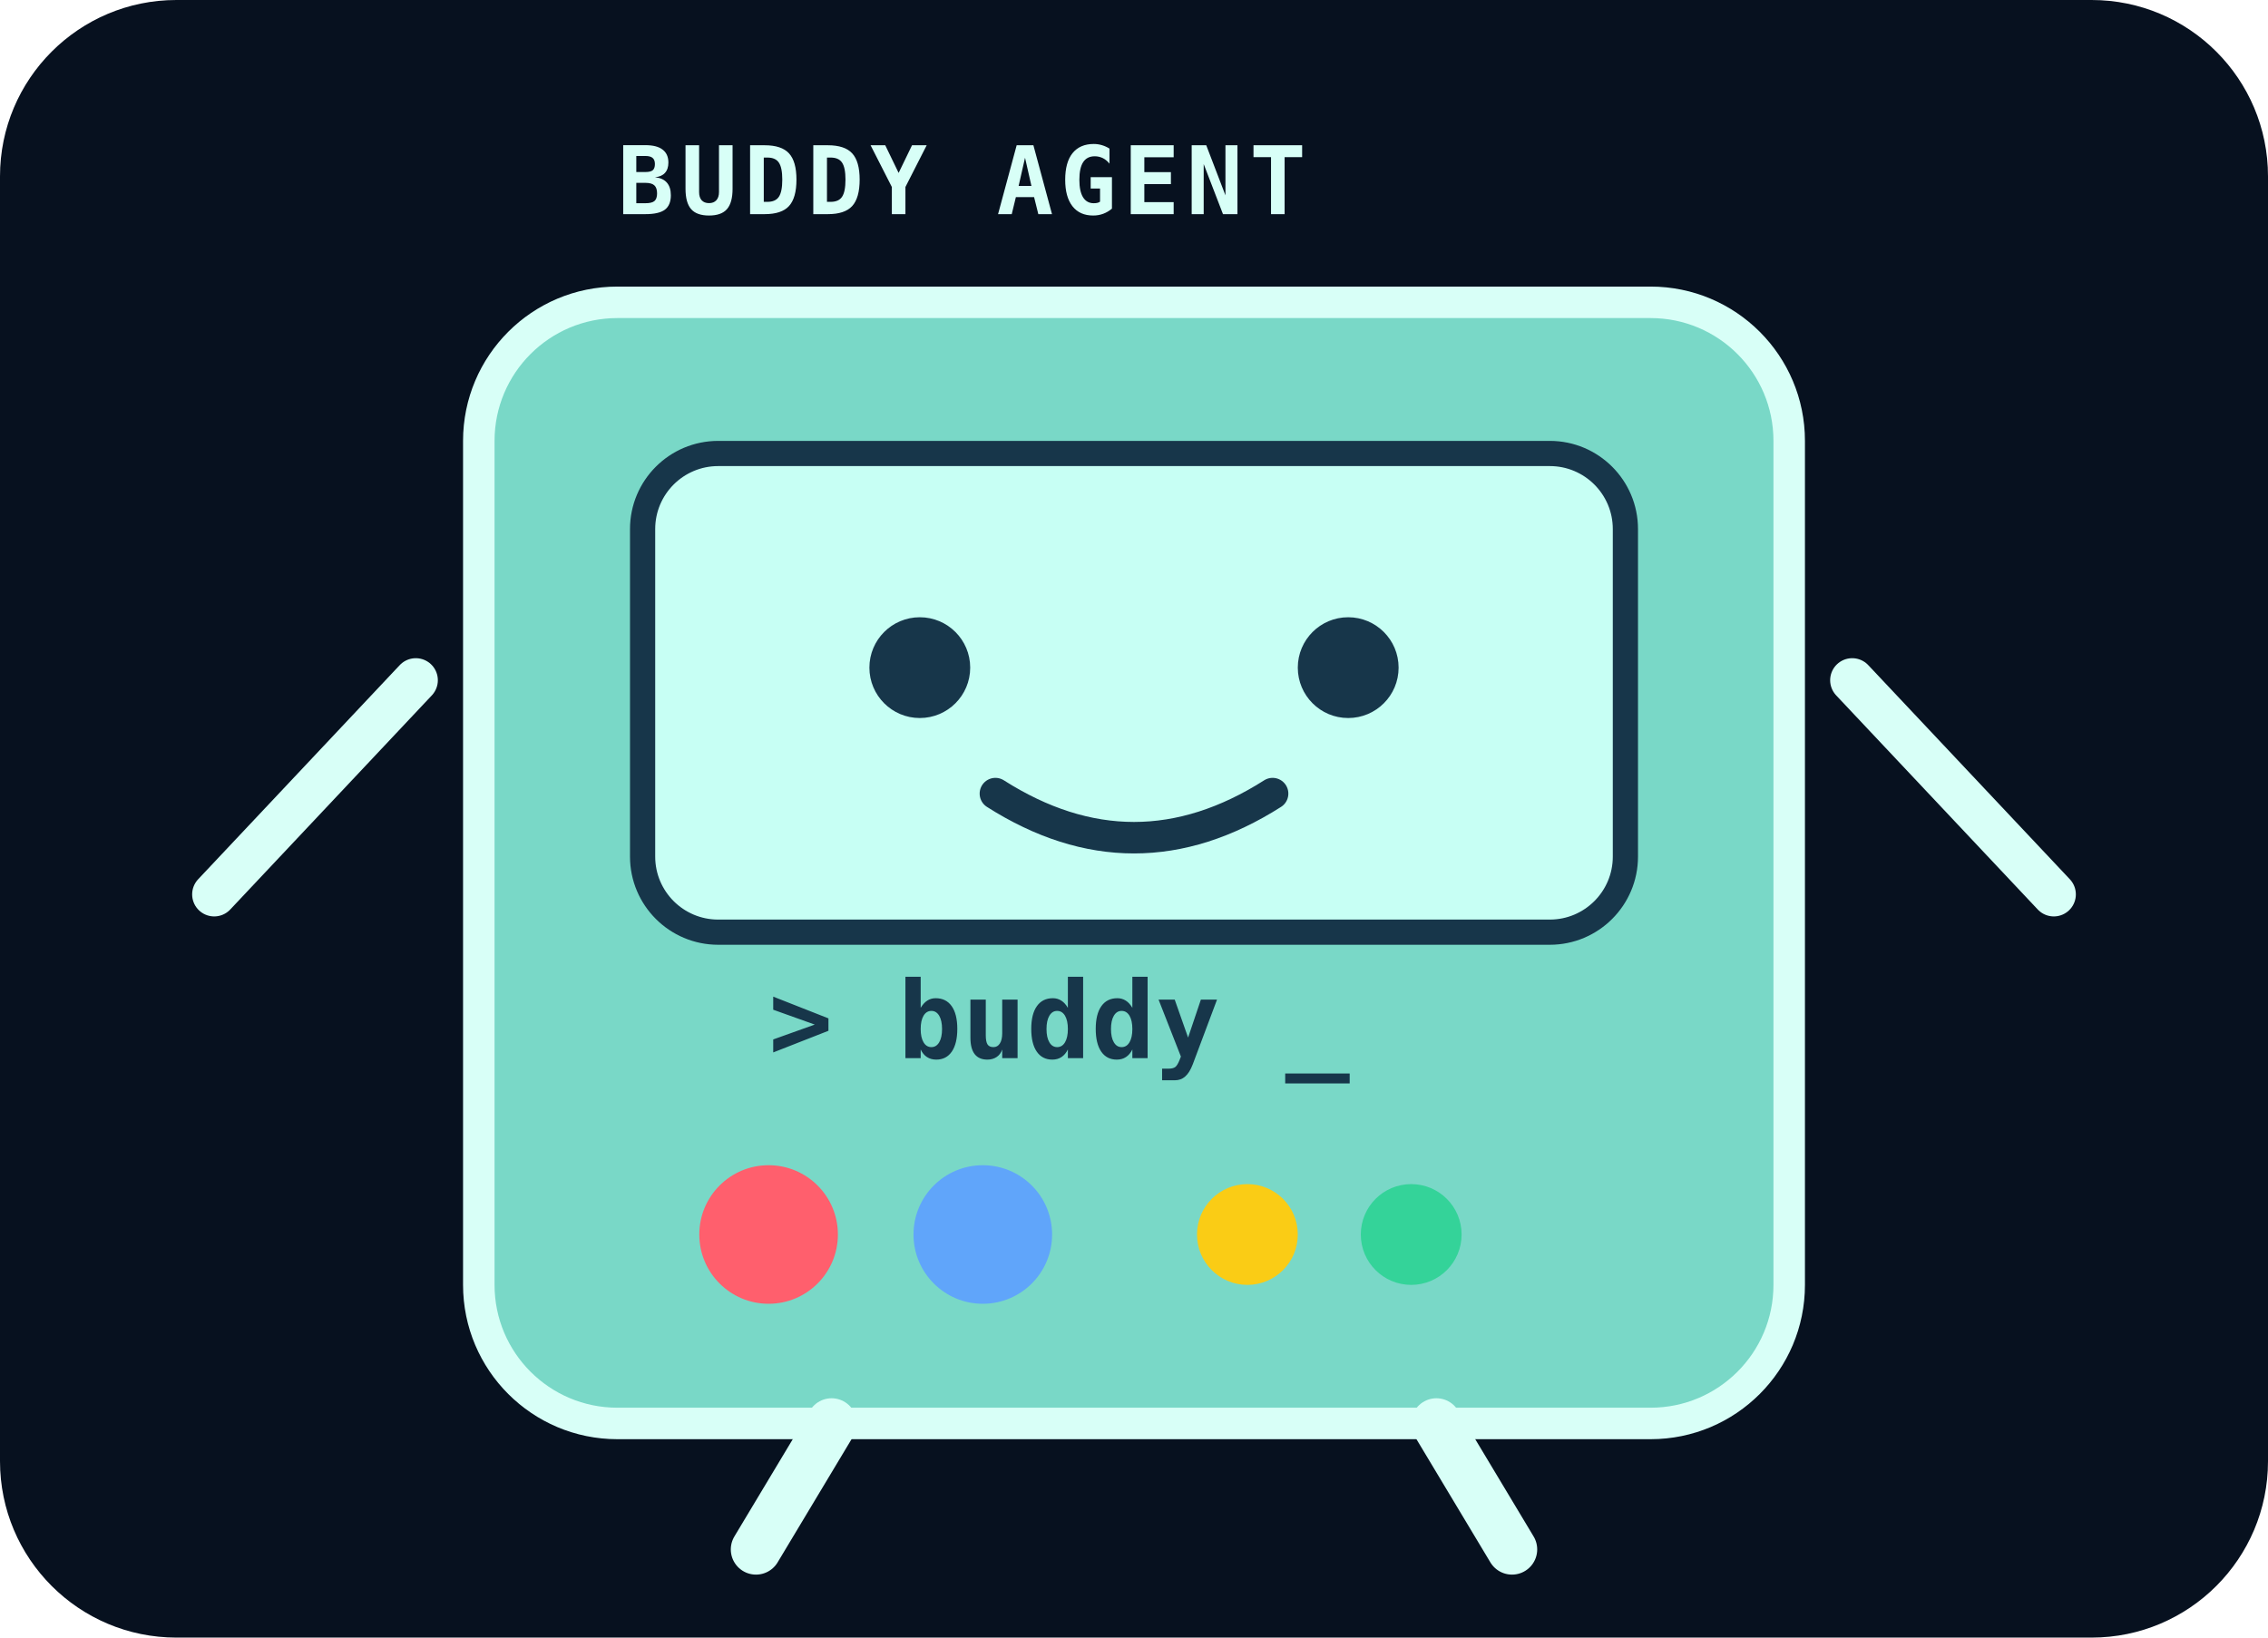
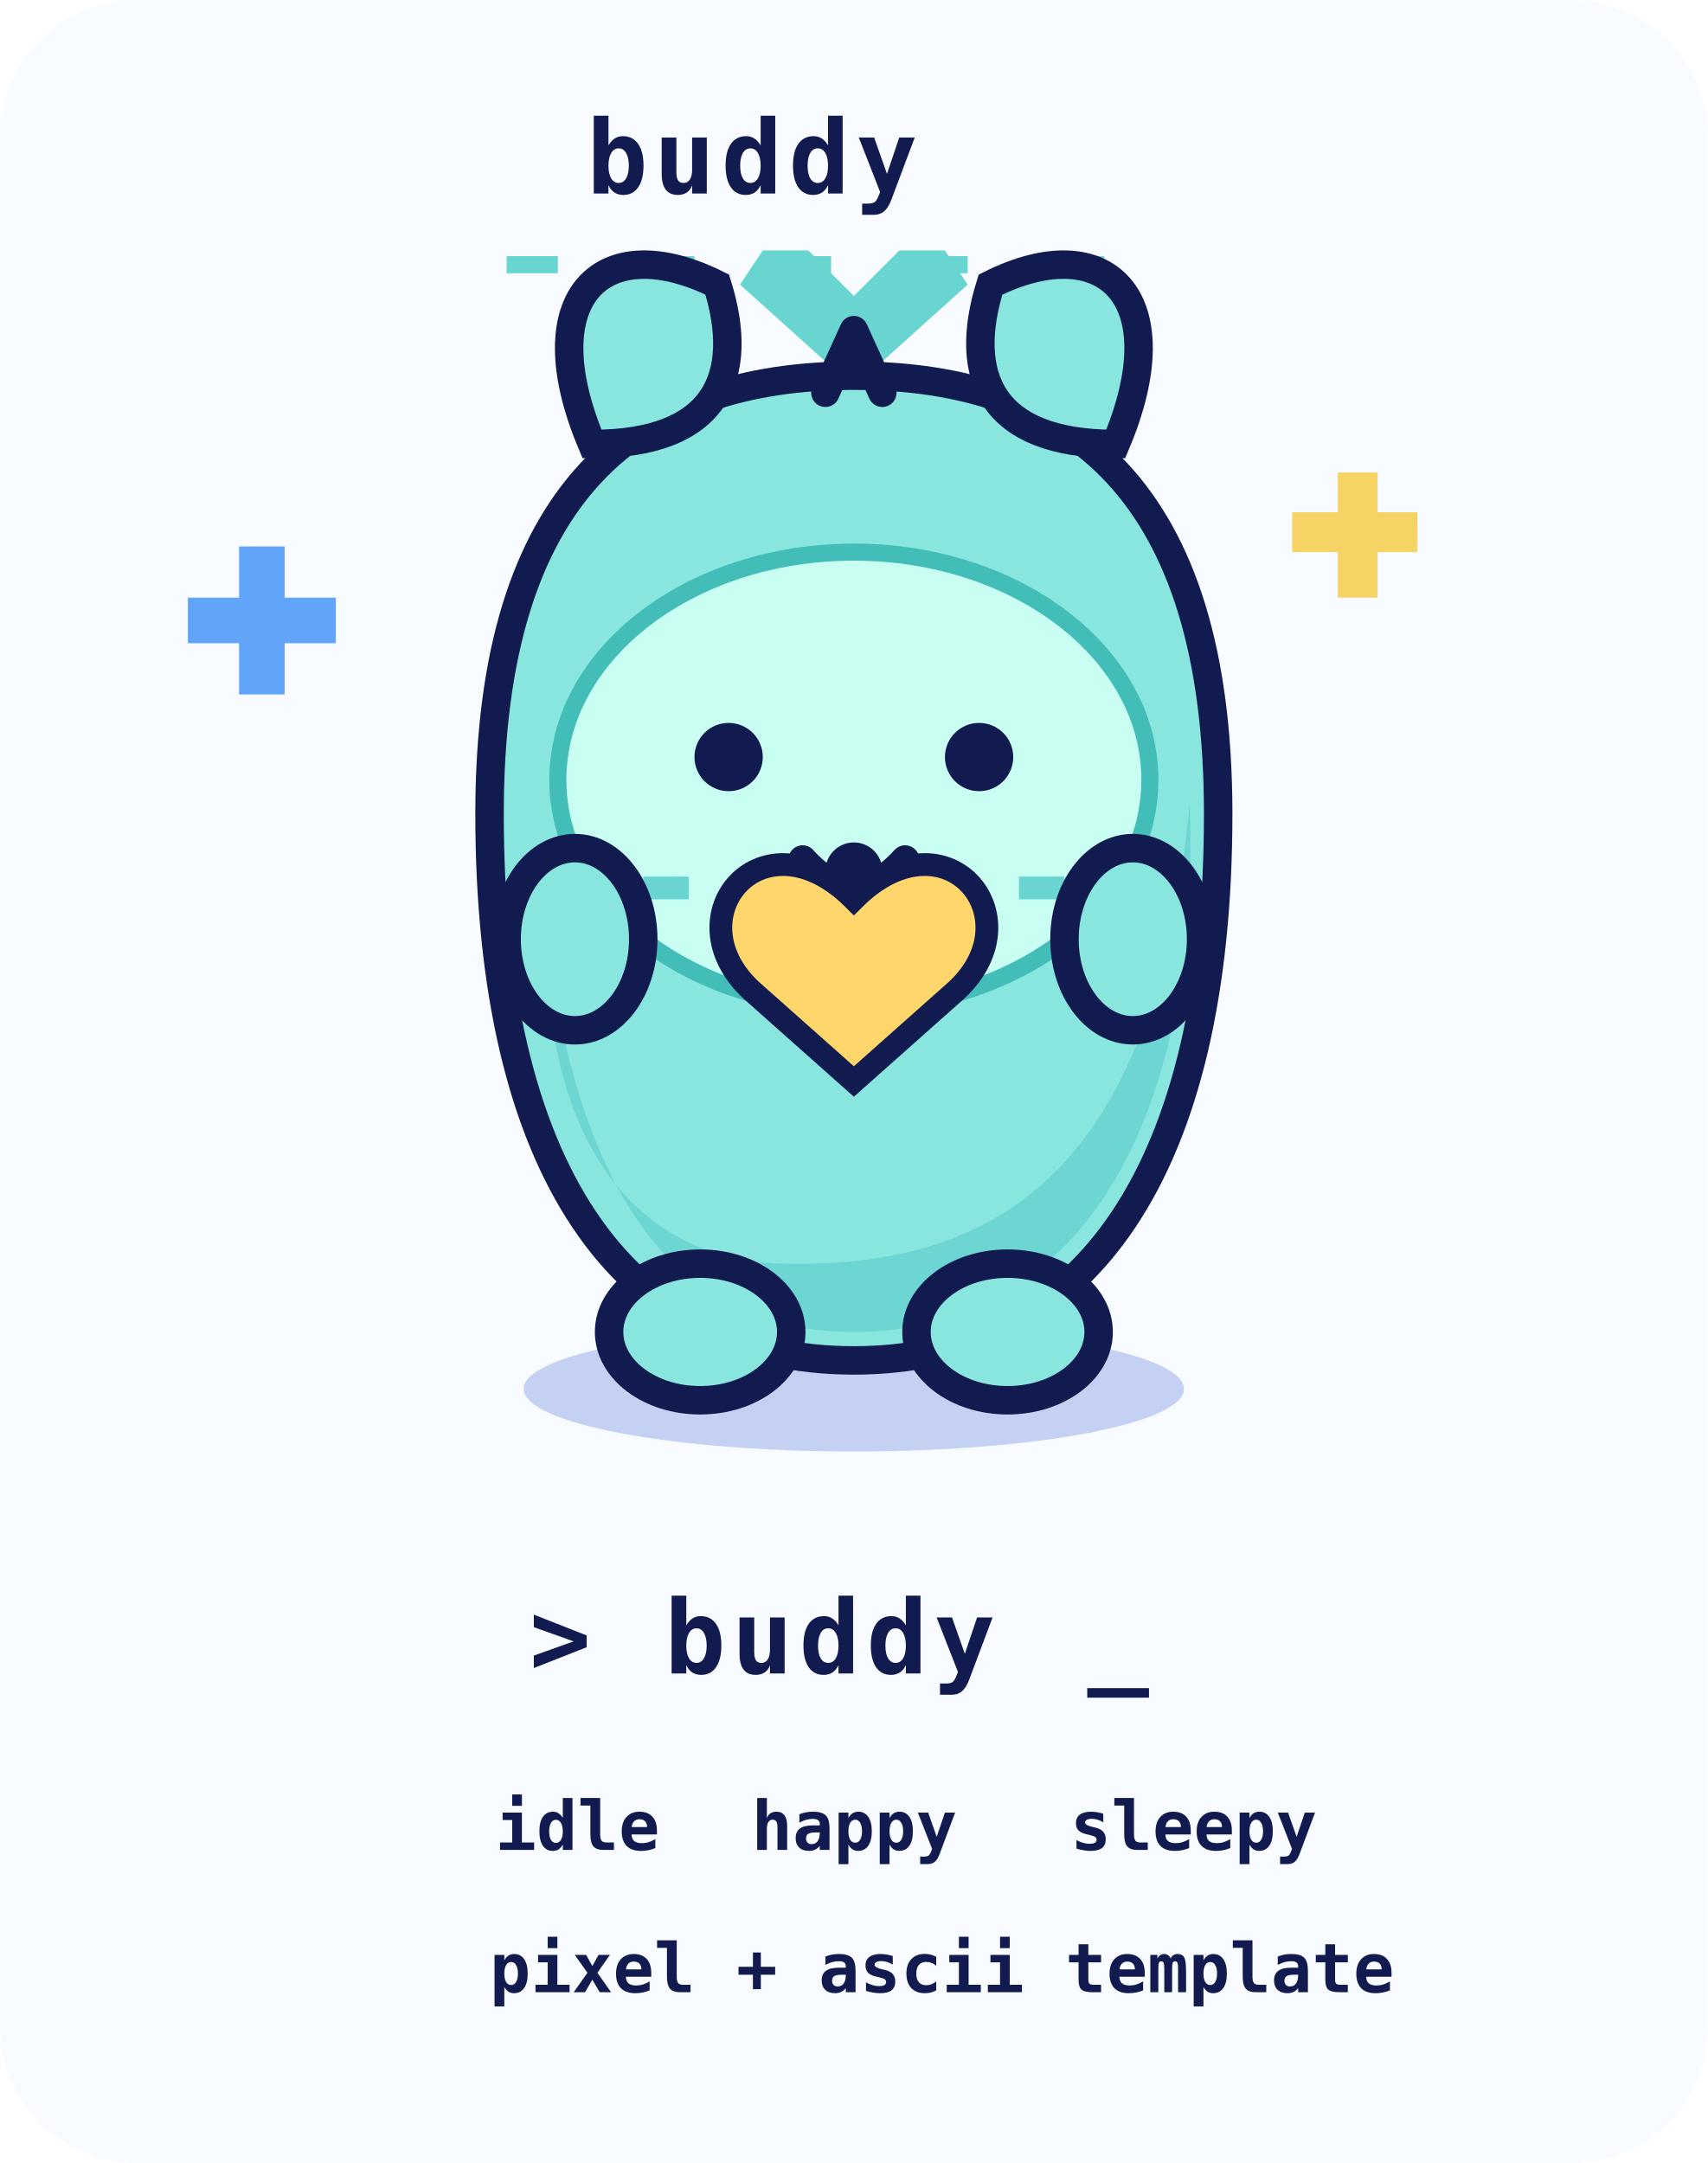
- <svg xmlns="http://www.w3.org/2000/svg" viewBox="0 0 360 260" role="img" aria-labelledby="title desc">
+ <svg xmlns="http://www.w3.org/2000/svg" viewBox="0 0 300 380" role="img" aria-labelledby="title desc">
  <style>
-     .bg { fill: #07111f; }
-     .body { fill: #79d8c7; stroke: #d8fff7; stroke-width: 5; }
-     .screen { fill: #c7fff4; stroke: #17364a; stroke-width: 4; }
-     .line { fill: #17364a; font: 700 17px ui-monospace, SFMono-Regular, Menlo, Consolas, monospace; }
-     .label { fill: #d8fff7; font: 700 15px ui-monospace, SFMono-Regular, Menlo, Consolas, monospace; letter-spacing: 1px; }
-     .button-red { fill: #ff5f6d; }
-     .button-blue { fill: #60a5fa; }
-     .button-yellow { fill: #facc15; }
-     .button-green { fill: #34d399; }
-     .leg { stroke: #d8fff7; stroke-width: 8; stroke-linecap: round; }
-     .arm { stroke: #d8fff7; stroke-width: 7; stroke-linecap: round; }
-     .eye { fill: #17364a; animation: blink 4s infinite; transform-origin: center; }
-     .status { animation: pulse 1.8s infinite ease-in-out; }
-     .cursor { animation: flicker 1s infinite; }
-     @keyframes blink { 0%, 88%, 100% { transform: scaleY(1); } 92%, 96% { transform: scaleY(0.12); } }
-     @keyframes pulse { 0%, 100% { opacity: .45; } 50% { opacity: 1; } }
-     @keyframes flicker { 0%, 48% { opacity: 1; } 49%, 100% { opacity: 0; } }
+     svg { max-width: 100%; height: auto; }
+     .bg { fill: #f8fbff; }
+     .ink { fill: #121b4f; }
+     .line { stroke: #121b4f; stroke-width: 5; stroke-linecap: round; stroke-linejoin: round; }
+     .shell { fill: #89e6df; stroke: #121b4f; stroke-width: 5; }
+     .face { fill: #c9fff2; stroke: #42bdb7; stroke-width: 3; }
+     .shade { fill: #55c8c7; opacity: .55; }
+     .heart { fill: #ffd66b; stroke: #121b4f; stroke-width: 4; }
+     .accent { fill: #69d5d0; }
+     .spark { fill: #60a5fa; animation: pulse 1.8s infinite ease-in-out; }
+     .spark2 { fill: #f6d365; animation: pulse 1.8s infinite ease-in-out .3s; }
+     .label { fill: #121b4f; font: 700 18px ui-monospace, SFMono-Regular, Menlo, Consolas, monospace; letter-spacing: 1px; }
+     .tiny { fill: #121b4f; font: 700 12px ui-monospace, SFMono-Regular, Menlo, Consolas, monospace; }
+     .eye-open { animation: eyeOpen 5.2s infinite steps(1); transform-origin: center; }
+     .eye-happy { opacity: 0; animation: eyeHappy 5.2s infinite steps(1); }
+     .eye-sleepy { opacity: 0; animation: eyeSleepy 5.2s infinite steps(1); }
+     .mouth-smile { animation: smile 5.2s infinite steps(1); }
+     .mouth-happy { opacity: 0; animation: mouthHappy 5.2s infinite steps(1); }
+     .mouth-sleep { opacity: 0; animation: mouthSleep 5.2s infinite steps(1); }
+     .thinking { opacity: 0; animation: thinking 5.2s infinite steps(1); }
+     .sleepy { opacity: 0; animation: sleepy 5.2s infinite steps(1); }
+     .bob { animation: bob 1.4s infinite ease-in-out; transform-origin: 150px 160px; }
+     .cursor { animation: flicker 1s infinite steps(1); }
+     @keyframes bob { 0%,100% { transform: translateY(0); } 50% { transform: translateY(-4px); } }
+     @keyframes pulse { 0%,100% { opacity: .35; } 50% { opacity: 1; } }
+     @keyframes flicker { 0%,49% { opacity: 1; } 50%,100% { opacity: 0; } }
+     @keyframes eyeOpen { 0%,24%,50%,74%,100% { opacity: 1; } 25%,49%,75%,99% { opacity: 0; } }
+     @keyframes eyeHappy { 0%,24%,50%,100% { opacity: 0; } 25%,49% { opacity: 1; } }
+     @keyframes eyeSleepy { 0%,74%,100% { opacity: 0; } 75%,99% { opacity: 1; } }
+     @keyframes smile { 0%,24%,50%,74%,100% { opacity: 1; } 25%,49%,75%,99% { opacity: 0; } }
+     @keyframes mouthHappy { 0%,24%,50%,100% { opacity: 0; } 25%,49% { opacity: 1; } }
+     @keyframes mouthSleep { 0%,74%,100% { opacity: 0; } 75%,99% { opacity: 1; } }
+     @keyframes thinking { 0%,49%,75%,100% { opacity: 0; } 50%,74% { opacity: 1; } }
+     @keyframes sleepy { 0%,74%,100% { opacity: 0; } 75%,99% { opacity: 1; } }
  </style>
-   <rect class="bg" width="360" height="260" rx="28" />
-   <text class="label" x="98" y="34">BUDDY AGENT</text>
-   <line class="arm" x1="66" y1="108" x2="34" y2="142" />
-   <line class="arm" x1="294" y1="108" x2="326" y2="142" />
-   <rect class="body" x="76" y="48" width="208" height="178" rx="22" />
-   <rect class="screen" x="102" y="72" width="156" height="76" rx="12" />
-   <circle class="eye" cx="146" cy="106" r="8" />
-   <circle class="eye" cx="214" cy="106" r="8" />
-   <path d="M158 126 Q180 140 202 126" fill="none" stroke="#17364a" stroke-width="5" stroke-linecap="round" />
-   <text class="line" x="122" y="168">&gt; buddy</text>
-   <text class="line cursor" x="204" y="168">_</text>
-   <circle class="button-red status" cx="122" cy="196" r="11" />
-   <circle class="button-blue status" cx="156" cy="196" r="11" style="animation-delay:.2s" />
-   <circle class="button-yellow status" cx="198" cy="196" r="8" style="animation-delay:.4s" />
-   <circle class="button-green status" cx="224" cy="196" r="8" style="animation-delay:.6s" />
-   <line class="leg" x1="132" y1="226" x2="120" y2="246" />
-   <line class="leg" x1="228" y1="226" x2="240" y2="246" />
+   <rect class="bg" width="300" height="380" rx="24" />
+   <text class="label" x="103" y="34">buddy</text>
+   <rect class="accent" x="89" y="45" width="9" height="3" />
+   <rect class="accent" x="113" y="45" width="9" height="3" />
+   <rect class="accent" x="137" y="45" width="9" height="3" />
+   <rect class="accent" x="161" y="45" width="9" height="3" />
+   <rect class="accent" x="185" y="45" width="9" height="3" />
+   <path class="accent" d="M150 52 l8 -8 h8 l4 6 -20 18 -20 -18 4 -6 h8z" />
+   <g class="bob">
+     <ellipse cx="150" cy="244" rx="58" ry="11" fill="#b8c7ef" opacity=".8" />
+     <path class="shell" d="M86 143 C86 86 112 66 150 66 C188 66 214 86 214 143 C214 205 191 239 150 239 C109 239 86 205 86 143 Z" />
+     <path class="shade" d="M96 165 C103 218 124 234 150 234 C189 234 211 198 209 141 C203 206 175 223 137 222 C111 221 96 200 96 165 Z" />
+     <path class="shell" d="M104 78 C93 52 106 40 126 50 C131 66 126 78 104 78 Z" />
+     <path class="shell" d="M196 78 C207 52 194 40 174 50 C169 66 174 78 196 78 Z" />
+     <path class="line" d="M145 69 L150 58 L155 69" fill="none" />
+     <ellipse class="face" cx="150" cy="137" rx="52" ry="40" />
+     <circle class="ink eye-open" cx="128" cy="133" r="6" />
+     <circle class="ink eye-open" cx="172" cy="133" r="6" />
+     <path class="line eye-happy" d="M122 132 q6 8 12 0" fill="none" />
+     <path class="line eye-happy" d="M166 132 q6 8 12 0" fill="none" />
+     <path class="line eye-sleepy" d="M122 134 h14" fill="none" />
+     <path class="line eye-sleepy" d="M164 134 h14" fill="none" />
+     <path class="line mouth-smile" d="M141 151 q9 10 18 0" fill="none" />
+     <circle class="ink mouth-happy" cx="150" cy="153" r="7" />
+     <circle fill="#ff8aa0" class="mouth-happy" cx="150" cy="156" r="3" />
+     <circle class="ink mouthSleep" cx="150" cy="153" r="5" />
+     <circle class="ink mouth-sleep" cx="150" cy="153" r="5" />
+     <rect class="accent" x="113" y="154" width="8" height="4" />
+     <rect class="accent" x="179" y="154" width="8" height="4" />
+     <path class="heart" d="M150 190 l-18 -16 c-14 -13 2 -32 18 -16 c16 -16 32 3 18 16z" />
+     <ellipse class="shell" cx="101" cy="165" rx="12" ry="16" />
+     <ellipse class="shell" cx="199" cy="165" rx="12" ry="16" />
+     <ellipse class="shell" cx="123" cy="234" rx="16" ry="12" />
+     <ellipse class="shell" cx="177" cy="234" rx="16" ry="12" />
+     <text class="label thinking" x="202" y="118">?</text>
+     <text class="label sleepy" x="204" y="101">z</text>
+     <text class="label sleepy" x="216" y="122">z</text>
+     <path class="sleepy" d="M155 77 q36 20 20 52 q-12 -12 -37 -12 q14 -19 17 -40z" fill="#7ad3df" stroke="#121b4f" stroke-width="4" />
+     <circle class="sleepy" cx="179" cy="127" r="6" fill="#f8fbff" stroke="#121b4f" stroke-width="3" />
+   </g>
+   <rect class="spark" x="42" y="96" width="8" height="26" />
+   <rect class="spark" x="33" y="105" width="26" height="8" />
+   <rect class="spark2" x="235" y="83" width="7" height="22" />
+   <rect class="spark2" x="227" y="90" width="22" height="7" />
+   <text class="label" x="93" y="294">&gt; buddy</text>
+   <text class="label cursor" x="191" y="294">_</text>
+   <text class="tiny" x="87" y="325">idle</text>
+   <text class="tiny" x="132" y="325">happy</text>
+   <text class="tiny" x="188" y="325">sleepy</text>
+   <text class="tiny" x="86" y="350">pixel + ascii template</text>
</svg>
